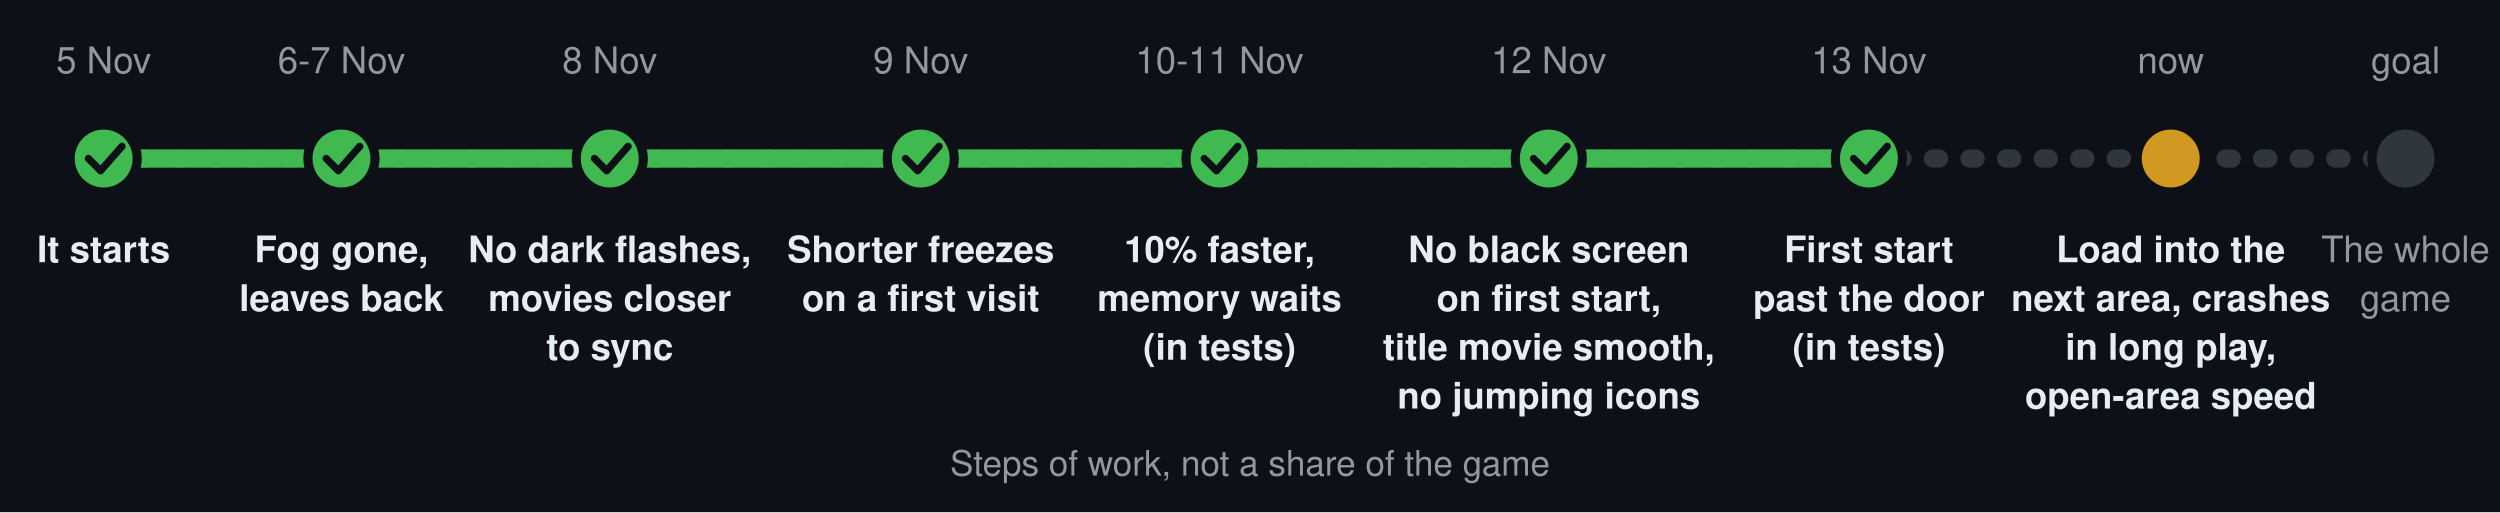
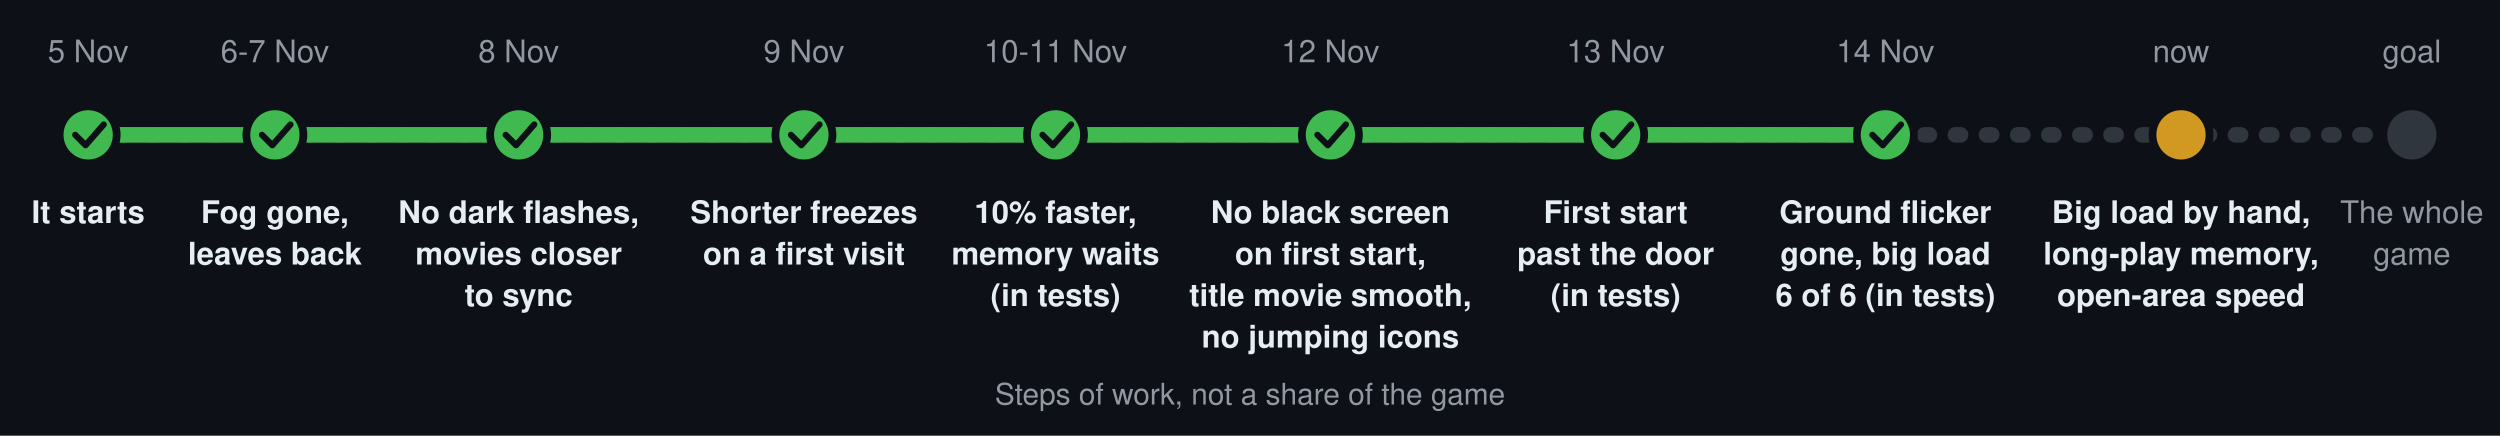
- <svg xmlns="http://www.w3.org/2000/svg" viewBox="0 0 820 168" width="820" height="168" role="img" aria-label="What has been fixed, by date">
-   <rect width="820" height="168" fill="#0d1117" />
-   <line x1="34" y1="52" x2="789" y2="52" stroke="#30363d" stroke-width="6" stroke-linecap="round" stroke-dasharray="2 10" />
-   <line x1="34" y1="52" x2="613" y2="52" stroke="#3fb950" stroke-width="6" stroke-linecap="round" />
+ <svg xmlns="http://www.w3.org/2000/svg" viewBox="0 0 964 168" width="964" height="168" role="img" aria-label="What has been fixed, by date">
+   <rect width="964" height="168" fill="#0d1117" />
+   <line x1="34" y1="52" x2="930" y2="52" stroke="#30363d" stroke-width="6" stroke-linecap="round" stroke-dasharray="2 10" />
+   <line x1="34" y1="52" x2="727" y2="52" stroke="#3fb950" stroke-width="6" stroke-linecap="round" />
  <circle cx="34" cy="52" r="11" fill="#3fb950" stroke="#0d1117" stroke-width="3" />
  <path d="M29 52 l4 4 l7 -8" fill="none" stroke="#0d1117" stroke-width="2.4" stroke-linecap="round" stroke-linejoin="round" />
  <text x="34" y="24" text-anchor="middle" font-family="-apple-system,Segoe UI,Helvetica,Arial,sans-serif" font-size="12" fill="#9198a1">5 Nov</text>
  <text x="34" y="86" text-anchor="middle" font-family="-apple-system,Segoe UI,Helvetica,Arial,sans-serif" font-size="12" font-weight="600" fill="#e6edf3">It starts</text>
-   <circle cx="112" cy="52" r="11" fill="#3fb950" stroke="#0d1117" stroke-width="3" />
-   <path d="M107 52 l4 4 l7 -8" fill="none" stroke="#0d1117" stroke-width="2.4" stroke-linecap="round" stroke-linejoin="round" />
-   <text x="112" y="24" text-anchor="middle" font-family="-apple-system,Segoe UI,Helvetica,Arial,sans-serif" font-size="12" fill="#9198a1">6-7 Nov</text>
-   <text x="112" y="86" text-anchor="middle" font-family="-apple-system,Segoe UI,Helvetica,Arial,sans-serif" font-size="12" font-weight="600" fill="#e6edf3">Fog gone,</text>
-   <text x="112" y="102" text-anchor="middle" font-family="-apple-system,Segoe UI,Helvetica,Arial,sans-serif" font-size="12" font-weight="600" fill="#e6edf3">leaves back</text>
+   <circle cx="106" cy="52" r="11" fill="#3fb950" stroke="#0d1117" stroke-width="3" />
+   <path d="M101 52 l4 4 l7 -8" fill="none" stroke="#0d1117" stroke-width="2.4" stroke-linecap="round" stroke-linejoin="round" />
+   <text x="106" y="24" text-anchor="middle" font-family="-apple-system,Segoe UI,Helvetica,Arial,sans-serif" font-size="12" fill="#9198a1">6-7 Nov</text>
+   <text x="106" y="86" text-anchor="middle" font-family="-apple-system,Segoe UI,Helvetica,Arial,sans-serif" font-size="12" font-weight="600" fill="#e6edf3">Fog gone,</text>
+   <text x="106" y="102" text-anchor="middle" font-family="-apple-system,Segoe UI,Helvetica,Arial,sans-serif" font-size="12" font-weight="600" fill="#e6edf3">leaves back</text>
  <circle cx="200" cy="52" r="11" fill="#3fb950" stroke="#0d1117" stroke-width="3" />
  <path d="M195 52 l4 4 l7 -8" fill="none" stroke="#0d1117" stroke-width="2.4" stroke-linecap="round" stroke-linejoin="round" />
  <text x="200" y="24" text-anchor="middle" font-family="-apple-system,Segoe UI,Helvetica,Arial,sans-serif" font-size="12" fill="#9198a1">8 Nov</text>
  <text x="200" y="86" text-anchor="middle" font-family="-apple-system,Segoe UI,Helvetica,Arial,sans-serif" font-size="12" font-weight="600" fill="#e6edf3">No dark flashes,</text>
  <text x="200" y="102" text-anchor="middle" font-family="-apple-system,Segoe UI,Helvetica,Arial,sans-serif" font-size="12" font-weight="600" fill="#e6edf3">movies closer</text>
  <text x="200" y="118" text-anchor="middle" font-family="-apple-system,Segoe UI,Helvetica,Arial,sans-serif" font-size="12" font-weight="600" fill="#e6edf3">to sync</text>
-   <circle cx="302" cy="52" r="11" fill="#3fb950" stroke="#0d1117" stroke-width="3" />
-   <path d="M297 52 l4 4 l7 -8" fill="none" stroke="#0d1117" stroke-width="2.4" stroke-linecap="round" stroke-linejoin="round" />
-   <text x="302" y="24" text-anchor="middle" font-family="-apple-system,Segoe UI,Helvetica,Arial,sans-serif" font-size="12" fill="#9198a1">9 Nov</text>
-   <text x="302" y="86" text-anchor="middle" font-family="-apple-system,Segoe UI,Helvetica,Arial,sans-serif" font-size="12" font-weight="600" fill="#e6edf3">Shorter freezes</text>
-   <text x="302" y="102" text-anchor="middle" font-family="-apple-system,Segoe UI,Helvetica,Arial,sans-serif" font-size="12" font-weight="600" fill="#e6edf3">on a first visit</text>
-   <circle cx="400" cy="52" r="11" fill="#3fb950" stroke="#0d1117" stroke-width="3" />
-   <path d="M395 52 l4 4 l7 -8" fill="none" stroke="#0d1117" stroke-width="2.4" stroke-linecap="round" stroke-linejoin="round" />
-   <text x="400" y="24" text-anchor="middle" font-family="-apple-system,Segoe UI,Helvetica,Arial,sans-serif" font-size="12" fill="#9198a1">10-11 Nov</text>
-   <text x="400" y="86" text-anchor="middle" font-family="-apple-system,Segoe UI,Helvetica,Arial,sans-serif" font-size="12" font-weight="600" fill="#e6edf3">10% faster,</text>
-   <text x="400" y="102" text-anchor="middle" font-family="-apple-system,Segoe UI,Helvetica,Arial,sans-serif" font-size="12" font-weight="600" fill="#e6edf3">memory waits</text>
-   <text x="400" y="118" text-anchor="middle" font-family="-apple-system,Segoe UI,Helvetica,Arial,sans-serif" font-size="12" font-weight="600" fill="#e6edf3">(in tests)</text>
-   <circle cx="508" cy="52" r="11" fill="#3fb950" stroke="#0d1117" stroke-width="3" />
-   <path d="M503 52 l4 4 l7 -8" fill="none" stroke="#0d1117" stroke-width="2.4" stroke-linecap="round" stroke-linejoin="round" />
-   <text x="508" y="24" text-anchor="middle" font-family="-apple-system,Segoe UI,Helvetica,Arial,sans-serif" font-size="12" fill="#9198a1">12 Nov</text>
-   <text x="508" y="86" text-anchor="middle" font-family="-apple-system,Segoe UI,Helvetica,Arial,sans-serif" font-size="12" font-weight="600" fill="#e6edf3">No black screen</text>
-   <text x="508" y="102" text-anchor="middle" font-family="-apple-system,Segoe UI,Helvetica,Arial,sans-serif" font-size="12" font-weight="600" fill="#e6edf3">on first start,</text>
-   <text x="508" y="118" text-anchor="middle" font-family="-apple-system,Segoe UI,Helvetica,Arial,sans-serif" font-size="12" font-weight="600" fill="#e6edf3">title movie smooth,</text>
-   <text x="508" y="134" text-anchor="middle" font-family="-apple-system,Segoe UI,Helvetica,Arial,sans-serif" font-size="12" font-weight="600" fill="#e6edf3">no jumping icons</text>
-   <circle cx="613" cy="52" r="11" fill="#3fb950" stroke="#0d1117" stroke-width="3" />
-   <path d="M608 52 l4 4 l7 -8" fill="none" stroke="#0d1117" stroke-width="2.4" stroke-linecap="round" stroke-linejoin="round" />
-   <text x="613" y="24" text-anchor="middle" font-family="-apple-system,Segoe UI,Helvetica,Arial,sans-serif" font-size="12" fill="#9198a1">13 Nov</text>
-   <text x="613" y="86" text-anchor="middle" font-family="-apple-system,Segoe UI,Helvetica,Arial,sans-serif" font-size="12" font-weight="600" fill="#e6edf3">First start</text>
-   <text x="613" y="102" text-anchor="middle" font-family="-apple-system,Segoe UI,Helvetica,Arial,sans-serif" font-size="12" font-weight="600" fill="#e6edf3">past the door</text>
-   <text x="613" y="118" text-anchor="middle" font-family="-apple-system,Segoe UI,Helvetica,Arial,sans-serif" font-size="12" font-weight="600" fill="#e6edf3">(in tests)</text>
-   <circle cx="712" cy="52" r="11" fill="#d29922" stroke="#0d1117" stroke-width="3" />
-   <text x="712" y="24" text-anchor="middle" font-family="-apple-system,Segoe UI,Helvetica,Arial,sans-serif" font-size="12" fill="#9198a1">now</text>
-   <text x="712" y="86" text-anchor="middle" font-family="-apple-system,Segoe UI,Helvetica,Arial,sans-serif" font-size="12" font-weight="600" fill="#e6edf3">Load into the</text>
-   <text x="712" y="102" text-anchor="middle" font-family="-apple-system,Segoe UI,Helvetica,Arial,sans-serif" font-size="12" font-weight="600" fill="#e6edf3">next area, crashes</text>
-   <text x="712" y="118" text-anchor="middle" font-family="-apple-system,Segoe UI,Helvetica,Arial,sans-serif" font-size="12" font-weight="600" fill="#e6edf3">in long play,</text>
-   <text x="712" y="134" text-anchor="middle" font-family="-apple-system,Segoe UI,Helvetica,Arial,sans-serif" font-size="12" font-weight="600" fill="#e6edf3">open-area speed</text>
-   <circle cx="789" cy="52" r="11" fill="#30363d" stroke="#0d1117" stroke-width="3" />
-   <text x="789" y="24" text-anchor="middle" font-family="-apple-system,Segoe UI,Helvetica,Arial,sans-serif" font-size="12" fill="#9198a1">goal</text>
-   <text x="789" y="86" text-anchor="middle" font-family="-apple-system,Segoe UI,Helvetica,Arial,sans-serif" font-size="12" font-weight="400" fill="#9198a1">The whole</text>
-   <text x="789" y="102" text-anchor="middle" font-family="-apple-system,Segoe UI,Helvetica,Arial,sans-serif" font-size="12" font-weight="400" fill="#9198a1">game</text>
-   <text x="410" y="156" text-anchor="middle" font-family="-apple-system,Segoe UI,Helvetica,Arial,sans-serif" font-size="11.5" fill="#9198a1">Steps of work, not a share of the game</text>
+   <circle cx="310" cy="52" r="11" fill="#3fb950" stroke="#0d1117" stroke-width="3" />
+   <path d="M305 52 l4 4 l7 -8" fill="none" stroke="#0d1117" stroke-width="2.4" stroke-linecap="round" stroke-linejoin="round" />
+   <text x="310" y="24" text-anchor="middle" font-family="-apple-system,Segoe UI,Helvetica,Arial,sans-serif" font-size="12" fill="#9198a1">9 Nov</text>
+   <text x="310" y="86" text-anchor="middle" font-family="-apple-system,Segoe UI,Helvetica,Arial,sans-serif" font-size="12" font-weight="600" fill="#e6edf3">Shorter freezes</text>
+   <text x="310" y="102" text-anchor="middle" font-family="-apple-system,Segoe UI,Helvetica,Arial,sans-serif" font-size="12" font-weight="600" fill="#e6edf3">on a first visit</text>
+   <circle cx="407" cy="52" r="11" fill="#3fb950" stroke="#0d1117" stroke-width="3" />
+   <path d="M402 52 l4 4 l7 -8" fill="none" stroke="#0d1117" stroke-width="2.4" stroke-linecap="round" stroke-linejoin="round" />
+   <text x="407" y="24" text-anchor="middle" font-family="-apple-system,Segoe UI,Helvetica,Arial,sans-serif" font-size="12" fill="#9198a1">10-11 Nov</text>
+   <text x="407" y="86" text-anchor="middle" font-family="-apple-system,Segoe UI,Helvetica,Arial,sans-serif" font-size="12" font-weight="600" fill="#e6edf3">10% faster,</text>
+   <text x="407" y="102" text-anchor="middle" font-family="-apple-system,Segoe UI,Helvetica,Arial,sans-serif" font-size="12" font-weight="600" fill="#e6edf3">memory waits</text>
+   <text x="407" y="118" text-anchor="middle" font-family="-apple-system,Segoe UI,Helvetica,Arial,sans-serif" font-size="12" font-weight="600" fill="#e6edf3">(in tests)</text>
+   <circle cx="513" cy="52" r="11" fill="#3fb950" stroke="#0d1117" stroke-width="3" />
+   <path d="M508 52 l4 4 l7 -8" fill="none" stroke="#0d1117" stroke-width="2.4" stroke-linecap="round" stroke-linejoin="round" />
+   <text x="513" y="24" text-anchor="middle" font-family="-apple-system,Segoe UI,Helvetica,Arial,sans-serif" font-size="12" fill="#9198a1">12 Nov</text>
+   <text x="513" y="86" text-anchor="middle" font-family="-apple-system,Segoe UI,Helvetica,Arial,sans-serif" font-size="12" font-weight="600" fill="#e6edf3">No black screen</text>
+   <text x="513" y="102" text-anchor="middle" font-family="-apple-system,Segoe UI,Helvetica,Arial,sans-serif" font-size="12" font-weight="600" fill="#e6edf3">on first start,</text>
+   <text x="513" y="118" text-anchor="middle" font-family="-apple-system,Segoe UI,Helvetica,Arial,sans-serif" font-size="12" font-weight="600" fill="#e6edf3">title movie smooth,</text>
+   <text x="513" y="134" text-anchor="middle" font-family="-apple-system,Segoe UI,Helvetica,Arial,sans-serif" font-size="12" font-weight="600" fill="#e6edf3">no jumping icons</text>
+   <circle cx="623" cy="52" r="11" fill="#3fb950" stroke="#0d1117" stroke-width="3" />
+   <path d="M618 52 l4 4 l7 -8" fill="none" stroke="#0d1117" stroke-width="2.4" stroke-linecap="round" stroke-linejoin="round" />
+   <text x="623" y="24" text-anchor="middle" font-family="-apple-system,Segoe UI,Helvetica,Arial,sans-serif" font-size="12" fill="#9198a1">13 Nov</text>
+   <text x="623" y="86" text-anchor="middle" font-family="-apple-system,Segoe UI,Helvetica,Arial,sans-serif" font-size="12" font-weight="600" fill="#e6edf3">First start</text>
+   <text x="623" y="102" text-anchor="middle" font-family="-apple-system,Segoe UI,Helvetica,Arial,sans-serif" font-size="12" font-weight="600" fill="#e6edf3">past the door</text>
+   <text x="623" y="118" text-anchor="middle" font-family="-apple-system,Segoe UI,Helvetica,Arial,sans-serif" font-size="12" font-weight="600" fill="#e6edf3">(in tests)</text>
+   <circle cx="727" cy="52" r="11" fill="#3fb950" stroke="#0d1117" stroke-width="3" />
+   <path d="M722 52 l4 4 l7 -8" fill="none" stroke="#0d1117" stroke-width="2.4" stroke-linecap="round" stroke-linejoin="round" />
+   <text x="727" y="24" text-anchor="middle" font-family="-apple-system,Segoe UI,Helvetica,Arial,sans-serif" font-size="12" fill="#9198a1">14 Nov</text>
+   <text x="727" y="86" text-anchor="middle" font-family="-apple-system,Segoe UI,Helvetica,Arial,sans-serif" font-size="12" font-weight="600" fill="#e6edf3">Ground flicker</text>
+   <text x="727" y="102" text-anchor="middle" font-family="-apple-system,Segoe UI,Helvetica,Arial,sans-serif" font-size="12" font-weight="600" fill="#e6edf3">gone, big load</text>
+   <text x="727" y="118" text-anchor="middle" font-family="-apple-system,Segoe UI,Helvetica,Arial,sans-serif" font-size="12" font-weight="600" fill="#e6edf3">6 of 6 (in tests)</text>
+   <circle cx="841" cy="52" r="11" fill="#d29922" stroke="#0d1117" stroke-width="3" />
+   <text x="841" y="24" text-anchor="middle" font-family="-apple-system,Segoe UI,Helvetica,Arial,sans-serif" font-size="12" fill="#9198a1">now</text>
+   <text x="841" y="86" text-anchor="middle" font-family="-apple-system,Segoe UI,Helvetica,Arial,sans-serif" font-size="12" font-weight="600" fill="#e6edf3">Big load by hand,</text>
+   <text x="841" y="102" text-anchor="middle" font-family="-apple-system,Segoe UI,Helvetica,Arial,sans-serif" font-size="12" font-weight="600" fill="#e6edf3">long-play memory,</text>
+   <text x="841" y="118" text-anchor="middle" font-family="-apple-system,Segoe UI,Helvetica,Arial,sans-serif" font-size="12" font-weight="600" fill="#e6edf3">open-area speed</text>
+   <circle cx="930" cy="52" r="11" fill="#30363d" stroke="#0d1117" stroke-width="3" />
+   <text x="930" y="24" text-anchor="middle" font-family="-apple-system,Segoe UI,Helvetica,Arial,sans-serif" font-size="12" fill="#9198a1">goal</text>
+   <text x="930" y="86" text-anchor="middle" font-family="-apple-system,Segoe UI,Helvetica,Arial,sans-serif" font-size="12" font-weight="400" fill="#9198a1">The whole</text>
+   <text x="930" y="102" text-anchor="middle" font-family="-apple-system,Segoe UI,Helvetica,Arial,sans-serif" font-size="12" font-weight="400" fill="#9198a1">game</text>
+   <text x="482" y="156" text-anchor="middle" font-family="-apple-system,Segoe UI,Helvetica,Arial,sans-serif" font-size="11.5" fill="#9198a1">Steps of work, not a share of the game</text>
</svg>
